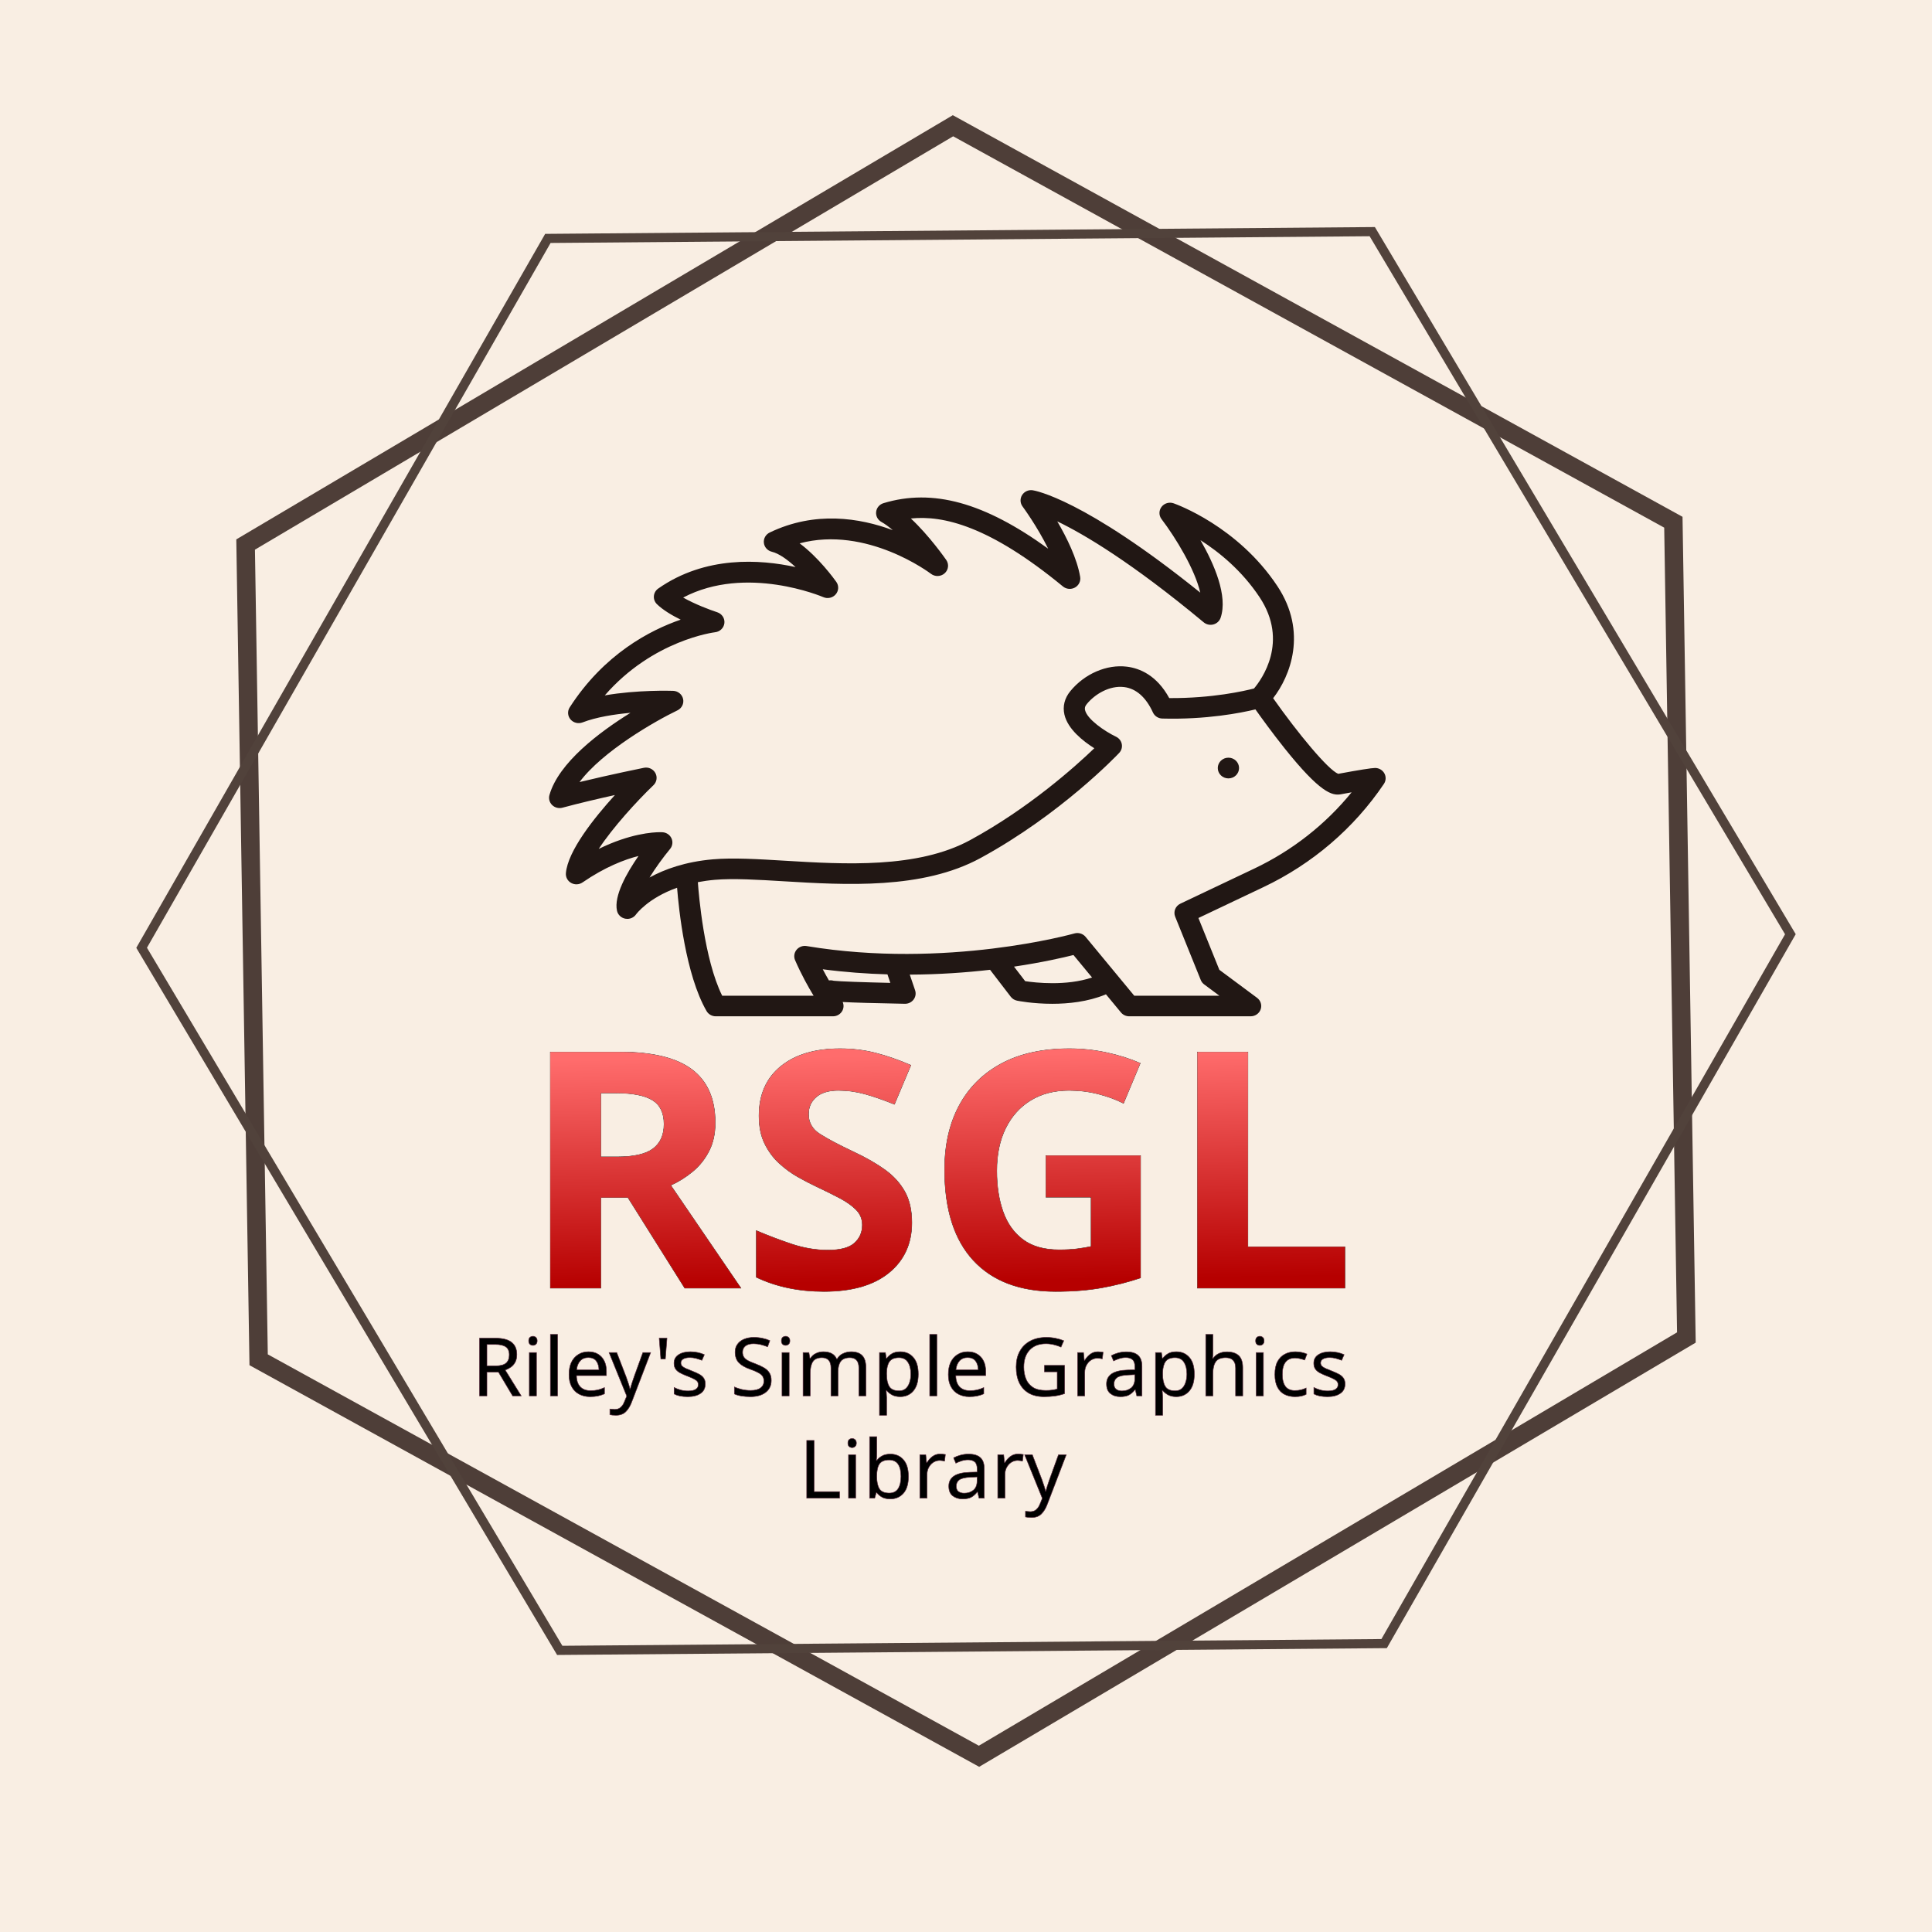
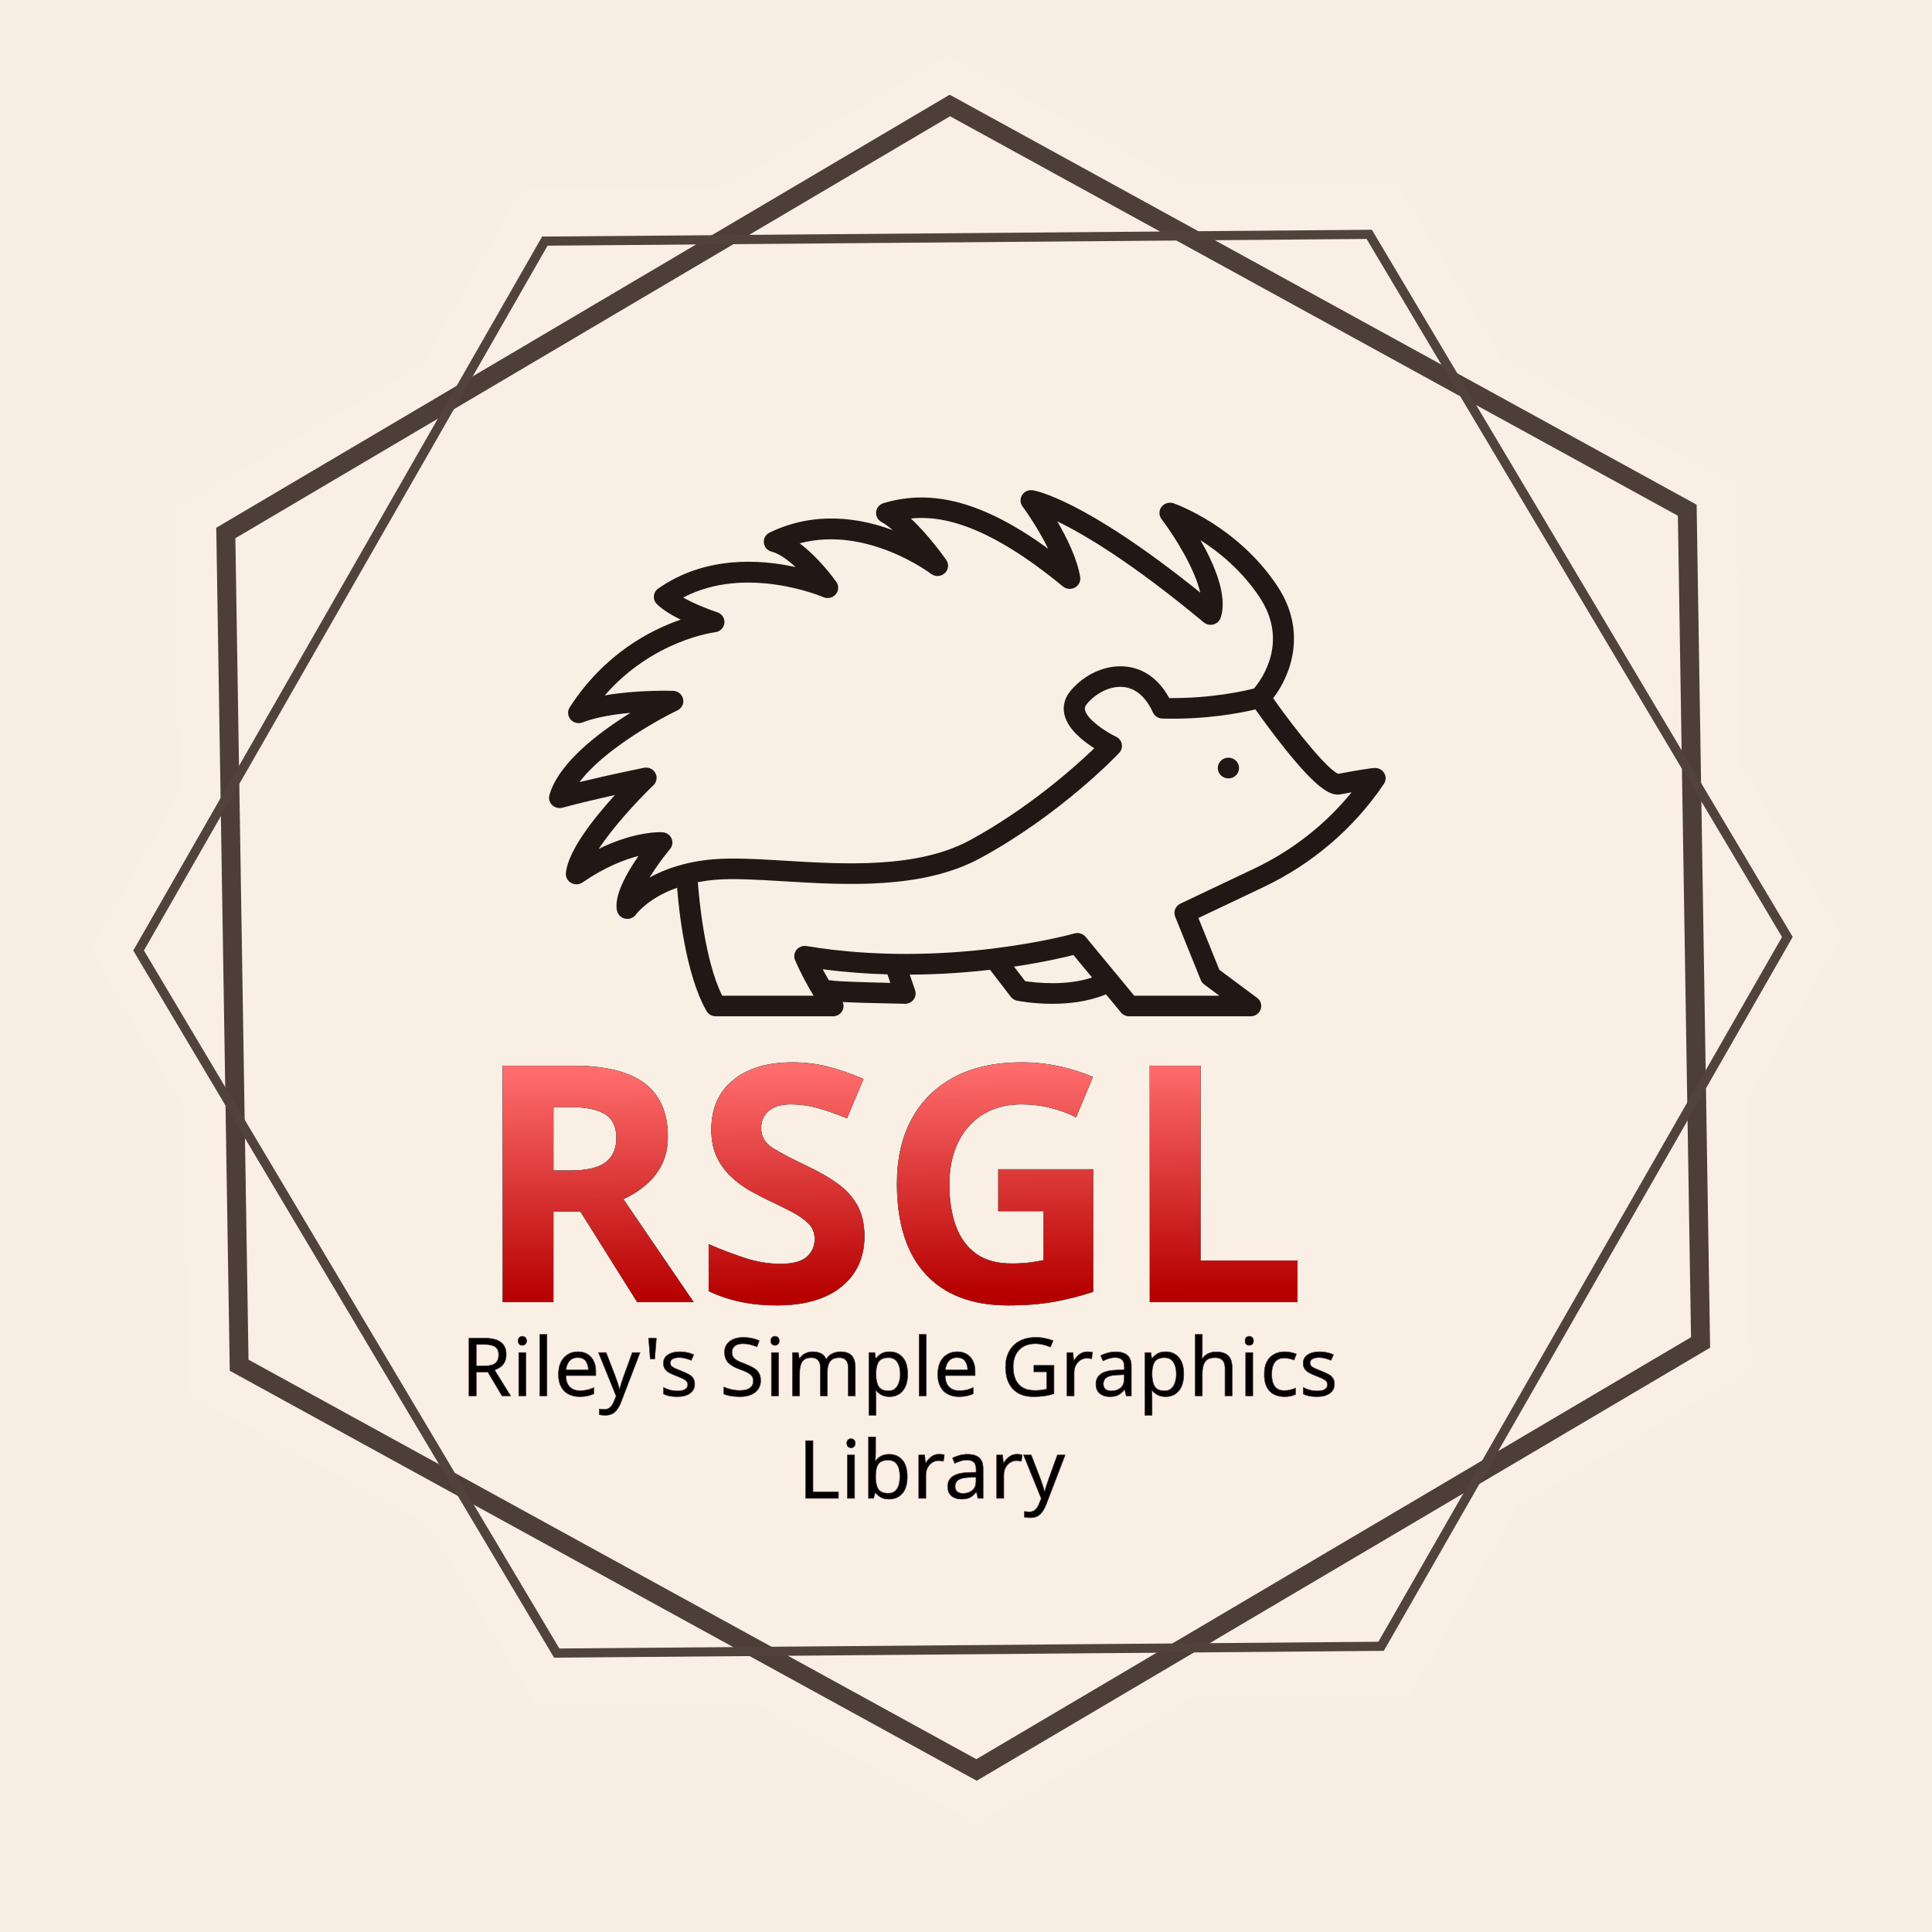
<svg xmlns="http://www.w3.org/2000/svg" xmlns:xlink="http://www.w3.org/1999/xlink" width="1123" height="1123" viewBox="0 0 297.127 297.127" version="1.1" id="svg1" xml:space="preserve">
  <defs id="defs1">
    <pattern xlink:href="#pattern6-7" preserveAspectRatio="xMidYMid" id="pattern8" patternTransform="translate(190,350)" />
    <pattern patternUnits="userSpaceOnUse" width="29" height="20" patternTransform="translate(190,350)" preserveAspectRatio="xMidYMid" style="fill:#000000" id="pattern6-7">
      <path style="fill:none;stroke:#000000;stroke-width:10;stroke-linecap:butt;stroke-dasharray:none;paint-order:stroke markers fill;stop-color:#000000" d="M 0,5 C 19,5 10,15 29,15" id="path4-2" />
    </pattern>
    <linearGradient id="linearGradient35210">
      <stop style="stop-color:#ff6c6c;stop-opacity:1;" offset="0" id="stop35208" />
      <stop style="stop-color:#b60000;stop-opacity:1;" offset="1" id="stop35206" />
    </linearGradient>
    <rect x="547.584" y="567.4" width="912.226" height="372.894" id="rect31785" />
    <linearGradient id="linearGradient2937">
      <stop style="stop-color:#000000;stop-opacity:1;" offset="0" id="stop2935" />
    </linearGradient>
    <linearGradient xlink:href="#linearGradient35210" id="linearGradient35214" x1="907.635" y1="625.787" x2="910.107" y2="808.202" gradientUnits="userSpaceOnUse" spreadMethod="pad" />
    <rect x="547.584" y="567.4" width="912.226" height="372.894" id="rect31785-5" />
  </defs>
  <g id="layer1" transform="translate(-108.6103,4.471432)">
-     <rect style="fill:#ffffff;fill-opacity:1;stroke:#000000;stroke-width:0.094;stroke-dasharray:none;stroke-opacity:1" id="rect26157" width="516.985" height="294.599" x="-4.493" y="-4.425" />
-     <rect style="fill:#f9eee3;fill-opacity:1;stroke:#88423b;stroke-width:1.234;stroke-dasharray:none;stroke-opacity:0" id="rect50924" width="300.247" height="306.453" x="107.05" y="-9.134" />
-     <path style="fill:#010000;fill-opacity:0;stroke:#4e3e38;stroke-width:3.193;stroke-dasharray:none;stroke-opacity:1" id="path290" d="M 286.416,112.371 164.236,185.508 39.807,116.265 37.559,-26.115 159.74,-99.252 284.169,-30.009 Z" transform="matrix(0.8903818,0,0,0.8806087,112.9427,102.2693)" />
-     <path style="fill:#000000;fill-opacity:0;stroke:#51423b;stroke-width:1.597;stroke-dasharray:none;stroke-opacity:1" id="path290-3" d="M 286.416,112.371 164.236,185.508 39.807,116.265 37.559,-26.115 159.74,-99.252 284.169,-30.009 Z" transform="matrix(-0.7743975,0.4345145,-0.4394137,-0.7657634,401.5679,102.8878)" />
+     <rect style="display:inline;fill:#f9eee3;fill-opacity:1;stroke:#88423b;stroke-width:1.234;stroke-dasharray:none;stroke-opacity:0" id="rect50924" width="300.247" height="306.453" x="107.05" y="-9.134" />
+     <path style="fill:#f9efe4;fill-opacity:1;stroke:#51423b;stroke-width:1.597;stroke-dasharray:none;stroke-opacity:0" id="path290-3" d="M 286.416,112.371 164.236,185.508 39.807,116.265 37.559,-26.115 159.74,-99.252 284.169,-30.009 Z" transform="matrix(-0.8225406,0.465941,-0.4667314,-0.8211478,410.5446,100.4502)" />
+     <path style="fill:#f9efe4;fill-opacity:1;stroke:#4e3e38;stroke-width:3.193;stroke-dasharray:none;stroke-opacity:0" id="path290-8" d="M 286.416,112.371 164.236,185.508 39.807,116.265 37.559,-26.115 159.74,-99.252 284.169,-30.009 Z" transform="matrix(0.9743972,0,0,0.9548608,98.78461,98.87675)" />
+     <path style="fill:#f9efe4;fill-opacity:0;stroke:#4e3e38;stroke-width:3.193;stroke-dasharray:none;stroke-opacity:1" id="path290" d="M 286.416,112.371 164.236,185.508 39.807,116.265 37.559,-26.115 159.74,-99.252 284.169,-30.009 Z" transform="matrix(0.9113878,0,0,0.8989399,109.1082,100.9738)" />
+     <path style="fill:#f9efe4;fill-opacity:0;stroke:#51423b;stroke-width:1.597;stroke-dasharray:none;stroke-opacity:1" id="path290-3-1" d="M 286.416,112.371 164.236,185.508 39.807,116.265 37.559,-26.115 159.74,-99.252 284.169,-30.009 Z" transform="matrix(-0.7743975,0.4345145,-0.4394137,-0.7657634,401.1033,103.3048)" />
    <g transform="matrix(0.03250047,0,0,-0.03165042,160.6462,205.5726)" id="g12">
      <path id="path14" style="fill:#211714;fill-opacity:1;fill-rule:nonzero;stroke:none" d="m 4211.79,2954.76 c -27.82,0 -50.36,-22.55 -50.36,-50.36 0,-27.82 22.54,-50.36 50.36,-50.36 27.81,0 50.36,22.54 50.36,50.36 0,27.81 -22.55,50.36 -50.36,50.36" />
      <path id="path16" style="fill:#211714;fill-opacity:1;fill-rule:nonzero;stroke:none" d="m 4333.99,2415.78 -349.52,-170.41 c -23.44,-11.43 -34.17,-38.97 -24.62,-63.25 l 121.08,-307.76 c 3.35,-8.49 8.95,-15.92 16.21,-21.45 l 71.91,-54.84 h -402.86 l -230.23,285.96 c -12.69,15.76 -33.64,22.3 -53.01,16.63 -5.99,-1.76 -606.02,-174.14 -1267.22,-61.27 -17.92,3.07 -36.28,-3.92 -47.62,-18.27 -11.34,-14.34 -13.95,-33.73 -6.81,-50.56 29.43,-69.3 61.61,-128.76 87.59,-172.49 h -432.63 c -85.48,177.24 -110.8,490.06 -115.07,551.79 24.96,4.89 51.62,8.83 80.3,11.39 87.07,7.75 203.12,0.55 325.99,-7.06 292.41,-18.13 656.37,-40.69 931.1,112.81 379.41,212.02 645.18,498.7 656.31,510.8 10.67,11.6 15.22,27.56 12.32,43.05 -2.89,15.49 -12.95,28.72 -27.09,35.68 -54.97,27.06 -136.84,85.09 -146.74,129.39 -1.74,7.75 -1.91,16.72 8.52,29.79 37.76,47.31 107.03,91.06 177.03,82.04 56.16,-7.23 103.05,-49.81 135.59,-123.15 7.81,-17.62 25.07,-29.18 44.34,-29.71 208.97,-5.75 371.58,27.3 440.73,44.47 27.47,-39.82 79.68,-114 137.48,-188.39 169.81,-218.55 225.6,-230.45 264.71,-224.48 0.6,0.1 1.2,0.2 1.8,0.31 19.15,3.67 36.16,6.85 51.21,9.63 -123.58,-156.07 -281.03,-283.01 -460.8,-370.65 z m -1083.94,-546.98 -52.77,70.6 c 134.11,20.48 232.93,43.88 281.3,56.44 l 87.97,-109.27 c -122.79,-42.17 -266.76,-25.5 -316.5,-17.77 z m -906.24,1.99 c -7.32,2.22 -14.95,2.7 -22.35,1.55 -9.32,16.42 -19.18,34.52 -29.25,54.23 105.19,-14.19 207.87,-21.84 306.17,-24.7 3.61,-11.07 8.48,-25.95 13.55,-41.46 -124.28,2.94 -243.75,7.11 -268.12,10.38 z m -767.22,691.69 c -7.42,17.05 -23.7,28.58 -42.25,29.91 -0.99,0.07 -4.87,0.32 -11.41,0.32 -34.54,0 -143.17,-6.78 -290.85,-81.29 66.78,104.34 179.4,231.07 259.03,309.61 15.77,15.56 19.44,39.65 8.99,59.18 -10.46,19.53 -32.46,29.9 -54.21,25.39 -1.9,-0.39 -154.7,-32.04 -304.61,-69.38 108.93,150.35 359.14,297.09 463.31,348.46 20.55,10.14 31.58,32.94 26.77,55.35 -4.81,22.39 -24.22,38.66 -47.11,39.47 -8.88,0.32 -169.39,5.49 -323.53,-22.12 228.07,269.58 518.7,306.49 521.87,306.87 23.34,2.59 41.72,21.08 44.19,44.44 2.46,23.35 -11.66,45.28 -33.95,52.69 -31.5,10.49 -104.95,38.58 -161.21,71.38 298.28,161.69 659.26,3.83 663.07,2.13 20.5,-9.23 44.6,-3.66 58.95,13.59 14.38,17.26 15.48,41.98 2.71,60.44 -10.75,15.54 -83.9,118.9 -173.57,187.3 318.25,87.21 618.02,-145.34 621.26,-147.91 19.34,-15.35 46.95,-14.31 65.06,2.44 18.11,16.76 21.29,44.22 7.49,64.67 -4.19,6.22 -79.84,117.64 -167.46,201.57 152.79,16.12 371.47,-35.74 719.52,-330.21 15.97,-13.53 38.68,-15.65 56.92,-5.35 18.22,10.31 28.08,30.87 24.73,51.54 -14.56,89.63 -63.57,191.43 -108.41,270.06 127.33,-62.94 351.61,-199.25 693.11,-490.71 12.68,-10.83 29.91,-14.63 45.97,-10.11 16.05,4.5 28.8,16.7 34,32.54 34.86,106.21 -30.08,260.12 -95.35,376.8 88.13,-57.73 196.13,-147.56 279.93,-277.53 139.2,-215.9 9.39,-399.17 -26.61,-443.04 -44.58,-11.92 -198.21,-48.16 -401.17,-46.67 -59.3,111.65 -140.37,144.94 -200.09,152.62 -95.47,12.28 -200.55,-34.38 -267.94,-118.85 -27.34,-34.26 -37,-73.72 -27.92,-114.12 15.78,-70.26 87.82,-128.66 141.39,-163.42 -89.85,-88.67 -309.33,-290.85 -587.41,-446.24 -249.09,-139.18 -596.76,-117.62 -876.13,-100.3 -126.73,7.86 -246.47,15.28 -341.04,6.86 -131.43,-11.71 -229.63,-48.58 -299.99,-88.33 27.64,45.9 62.32,95.48 97.06,138.63 11.66,14.49 14.31,34.26 6.89,51.32 z m 3373.19,316.01 c -8.72,16.17 -25.58,26.26 -43.95,26.28 -0.02,0 -0.03,0 -0.05,0 -16.06,0 -77.89,-10.1 -174.42,-28.49 -47.92,19.38 -191.45,197.69 -307.93,367.47 80.75,106.71 164.09,321.23 20.16,544.46 -187.74,291.19 -478.91,398.13 -491.21,402.54 -20.74,7.44 -43.89,0.43 -57.02,-17.26 -13.12,-17.68 -13.14,-41.87 -0.03,-59.57 67.57,-91.21 158.18,-244.72 183.23,-357.15 -551.68,456.45 -782.93,495.88 -792.93,497.39 -19.97,3.03 -39.67,-6.22 -50.16,-23.42 -10.48,-17.18 -9.63,-38.98 2.17,-55.3 1.01,-1.4 69.61,-96.97 121.18,-205.18 -302.36,225.16 -546.86,293.41 -779.18,221.17 -19.02,-5.92 -32.73,-22.56 -34.86,-42.37 -2.15,-19.81 7.67,-39 25,-48.84 17.03,-9.69 35.19,-23.57 53.59,-39.95 -155.44,59.44 -367.53,94.75 -582.29,-11.51 -18.79,-9.3 -29.79,-29.35 -27.53,-50.21 2.26,-20.85 17.3,-38.07 37.66,-43.13 33.62,-8.36 73.97,-38.14 112.31,-74.56 -167.09,37.83 -426.97,56.06 -649.81,-104.26 -11.92,-8.58 -19.47,-21.96 -20.64,-36.61 -1.17,-14.64 4.16,-29.06 14.58,-39.42 28.45,-28.32 70.45,-54 112.19,-75.15 -144.23,-50.9 -362.39,-166.88 -525.08,-426.24 -11.49,-18.3 -9.92,-41.91 3.89,-58.52 13.82,-16.62 36.74,-22.46 56.82,-14.56 65.7,25.94 150.38,39.55 226.85,46.6 -147.66,-94.04 -339.87,-242.45 -383.441,-399.43 -4.824,-17.36 0.066,-35.98 12.811,-48.72 12.73,-12.75 31.35,-17.65 48.72,-12.84 78.97,21.89 171.54,44.03 248.3,61.52 -97.69,-110.39 -223.33,-271.71 -231.98,-379.86 -1.54,-19.33 8.23,-37.82 25.09,-47.43 16.83,-9.6 37.73,-8.6 53.58,2.59 106.68,75.29 198.96,111.35 264.89,128.57 -56.33,-83.37 -117.25,-194.32 -101.76,-266.2 4.2,-19.52 19.62,-34.67 39.22,-38.52 3.22,-0.64 6.46,-0.95 9.66,-0.95 16.28,0 31.8,7.97 41.23,21.74 0.74,1.06 55.97,79.14 194.23,129.58 7.93,-102.95 39.83,-422.1 139.49,-599.2 8.86,-15.74 25.52,-25.48 43.58,-25.48 h 554.64 c 18.81,0 36.04,10.56 44.57,27.34 6.76,13.3 7.04,28.69 1.37,42.1 53.05,-2.97 141.8,-5.64 294.19,-8.61 0.33,0 0.66,-0.01 0.98,-0.01 15.96,0 30.98,7.62 40.4,20.55 9.62,13.18 12.19,30.23 6.89,45.66 -5.01,14.62 -15.71,47.15 -24.99,75.5 139.62,0.61 268.27,10.24 379.92,23.46 l 97.93,-131.03 c 7.29,-9.76 17.9,-16.52 29.83,-19.01 5.18,-1.08 74.64,-15.19 166.5,-15.19 76.21,0 167.85,9.71 250.97,44.62 1.07,0.45 1.98,1.12 3.02,1.64 l 71.15,-88.38 c 9.49,-11.79 23.81,-18.64 38.95,-18.64 h 574.82 c 21.45,0 40.51,13.68 47.37,34 6.87,20.31 0,42.75 -17.05,55.76 l -178.52,136.13 -99.05,251.77 307.99,150.17 c 231.42,112.82 428.43,286.22 569.74,501.43 10.08,15.35 10.93,34.99 2.22,51.16" />
    </g>
-     <text xml:space="preserve" transform="matrix(0.1928617,0,0,0.1907448,83.01072,38.35947)" id="text31783" style="font-style:normal;font-variant:normal;font-weight:bold;font-stretch:normal;font-size:266.667px;font-family:'AXIS Extra Bold';-inkscape-font-specification:'AXIS Extra Bold,  Bold';white-space:pre;shape-inside:url(#rect31785);display:inline;mix-blend-mode:normal;fill:url(#linearGradient35214);fill-opacity:1;fill-rule:nonzero;stroke:#000000;stroke-width:0.339;stroke-dasharray:none;stroke-dashoffset:0;stroke-opacity:1;paint-order:stroke fill markers">
-       <tspan x="547.584" y="814.067" id="tspan412">RSGL</tspan>
+     <text xml:space="preserve" transform="matrix(0.1928617,0,0,0.1907448,75.70182,40.48471)" id="text31783" style="font-style:normal;font-variant:normal;font-weight:bold;font-stretch:normal;font-size:266.667px;font-family:'AXIS Extra Bold';-inkscape-font-specification:'AXIS Extra Bold,  Bold';white-space:pre;shape-inside:url(#rect31785);display:inline;mix-blend-mode:normal;fill:url(#linearGradient35214);fill-opacity:1;fill-rule:nonzero;stroke:#000000;stroke-width:0.339;stroke-dasharray:none;stroke-dashoffset:0;stroke-opacity:1;paint-order:stroke fill markers">
+       <tspan x="547.584" y="814.067" id="tspan1">RSGL</tspan>
    </text>
    <text xml:space="preserve" style="font-style:normal;font-variant:normal;font-weight:normal;font-stretch:normal;font-size:12.495px;font-family:sans-serif;-inkscape-font-specification:sans-serif;display:inline;fill:#000000;fill-opacity:1;stroke:#53253a;stroke-width:0.08;stroke-dasharray:none;stroke-opacity:1" x="258.589" y="211.371" id="text48832" transform="scale(1.005534,0.9944968)">
-       <tspan style="font-style:normal;font-variant:normal;font-weight:normal;font-stretch:normal;font-size:12.495px;font-family:'Ink Free';-inkscape-font-specification:'Ink Free, Normal';font-variant-ligatures:normal;font-variant-caps:normal;font-variant-numeric:normal;font-variant-east-asian:normal;text-align:center;text-anchor:middle;fill:#000000;fill-opacity:1;stroke-width:0.08;stroke-dasharray:none" x="258.589" y="211.371" id="tspan411">Riley's Simple Graphics</tspan>
-       <tspan style="font-style:normal;font-variant:normal;font-weight:normal;font-stretch:normal;font-size:12.495px;font-family:'Ink Free';-inkscape-font-specification:'Ink Free, Normal';font-variant-ligatures:normal;font-variant-caps:normal;font-variant-numeric:normal;font-variant-east-asian:normal;text-align:center;text-anchor:middle;fill:#000000;fill-opacity:1;stroke-width:0.08;stroke-dasharray:none" x="260.382" y="227.18" id="tspan415">Library </tspan>
+       <tspan style="font-style:normal;font-variant:normal;font-weight:normal;font-stretch:normal;font-size:12.495px;font-family:'Ink Free';-inkscape-font-specification:'Ink Free, Normal';font-variant-ligatures:normal;font-variant-caps:normal;font-variant-numeric:normal;font-variant-east-asian:normal;text-align:center;text-anchor:middle;fill:#000000;fill-opacity:1;stroke-width:0.08;stroke-dasharray:none" x="258.589" y="211.371" id="tspan50650">Riley's Simple Graphics </tspan>
+       <tspan style="font-style:normal;font-variant:normal;font-weight:normal;font-stretch:normal;font-size:12.495px;font-family:'Ink Free';-inkscape-font-specification:'Ink Free, Normal';font-variant-ligatures:normal;font-variant-caps:normal;font-variant-numeric:normal;font-variant-east-asian:normal;text-align:center;text-anchor:middle;fill:#000000;fill-opacity:1;stroke-width:0.08;stroke-dasharray:none" x="258.589" y="227.211" id="tspan2">Library</tspan>
    </text>
  </g>
</svg>
